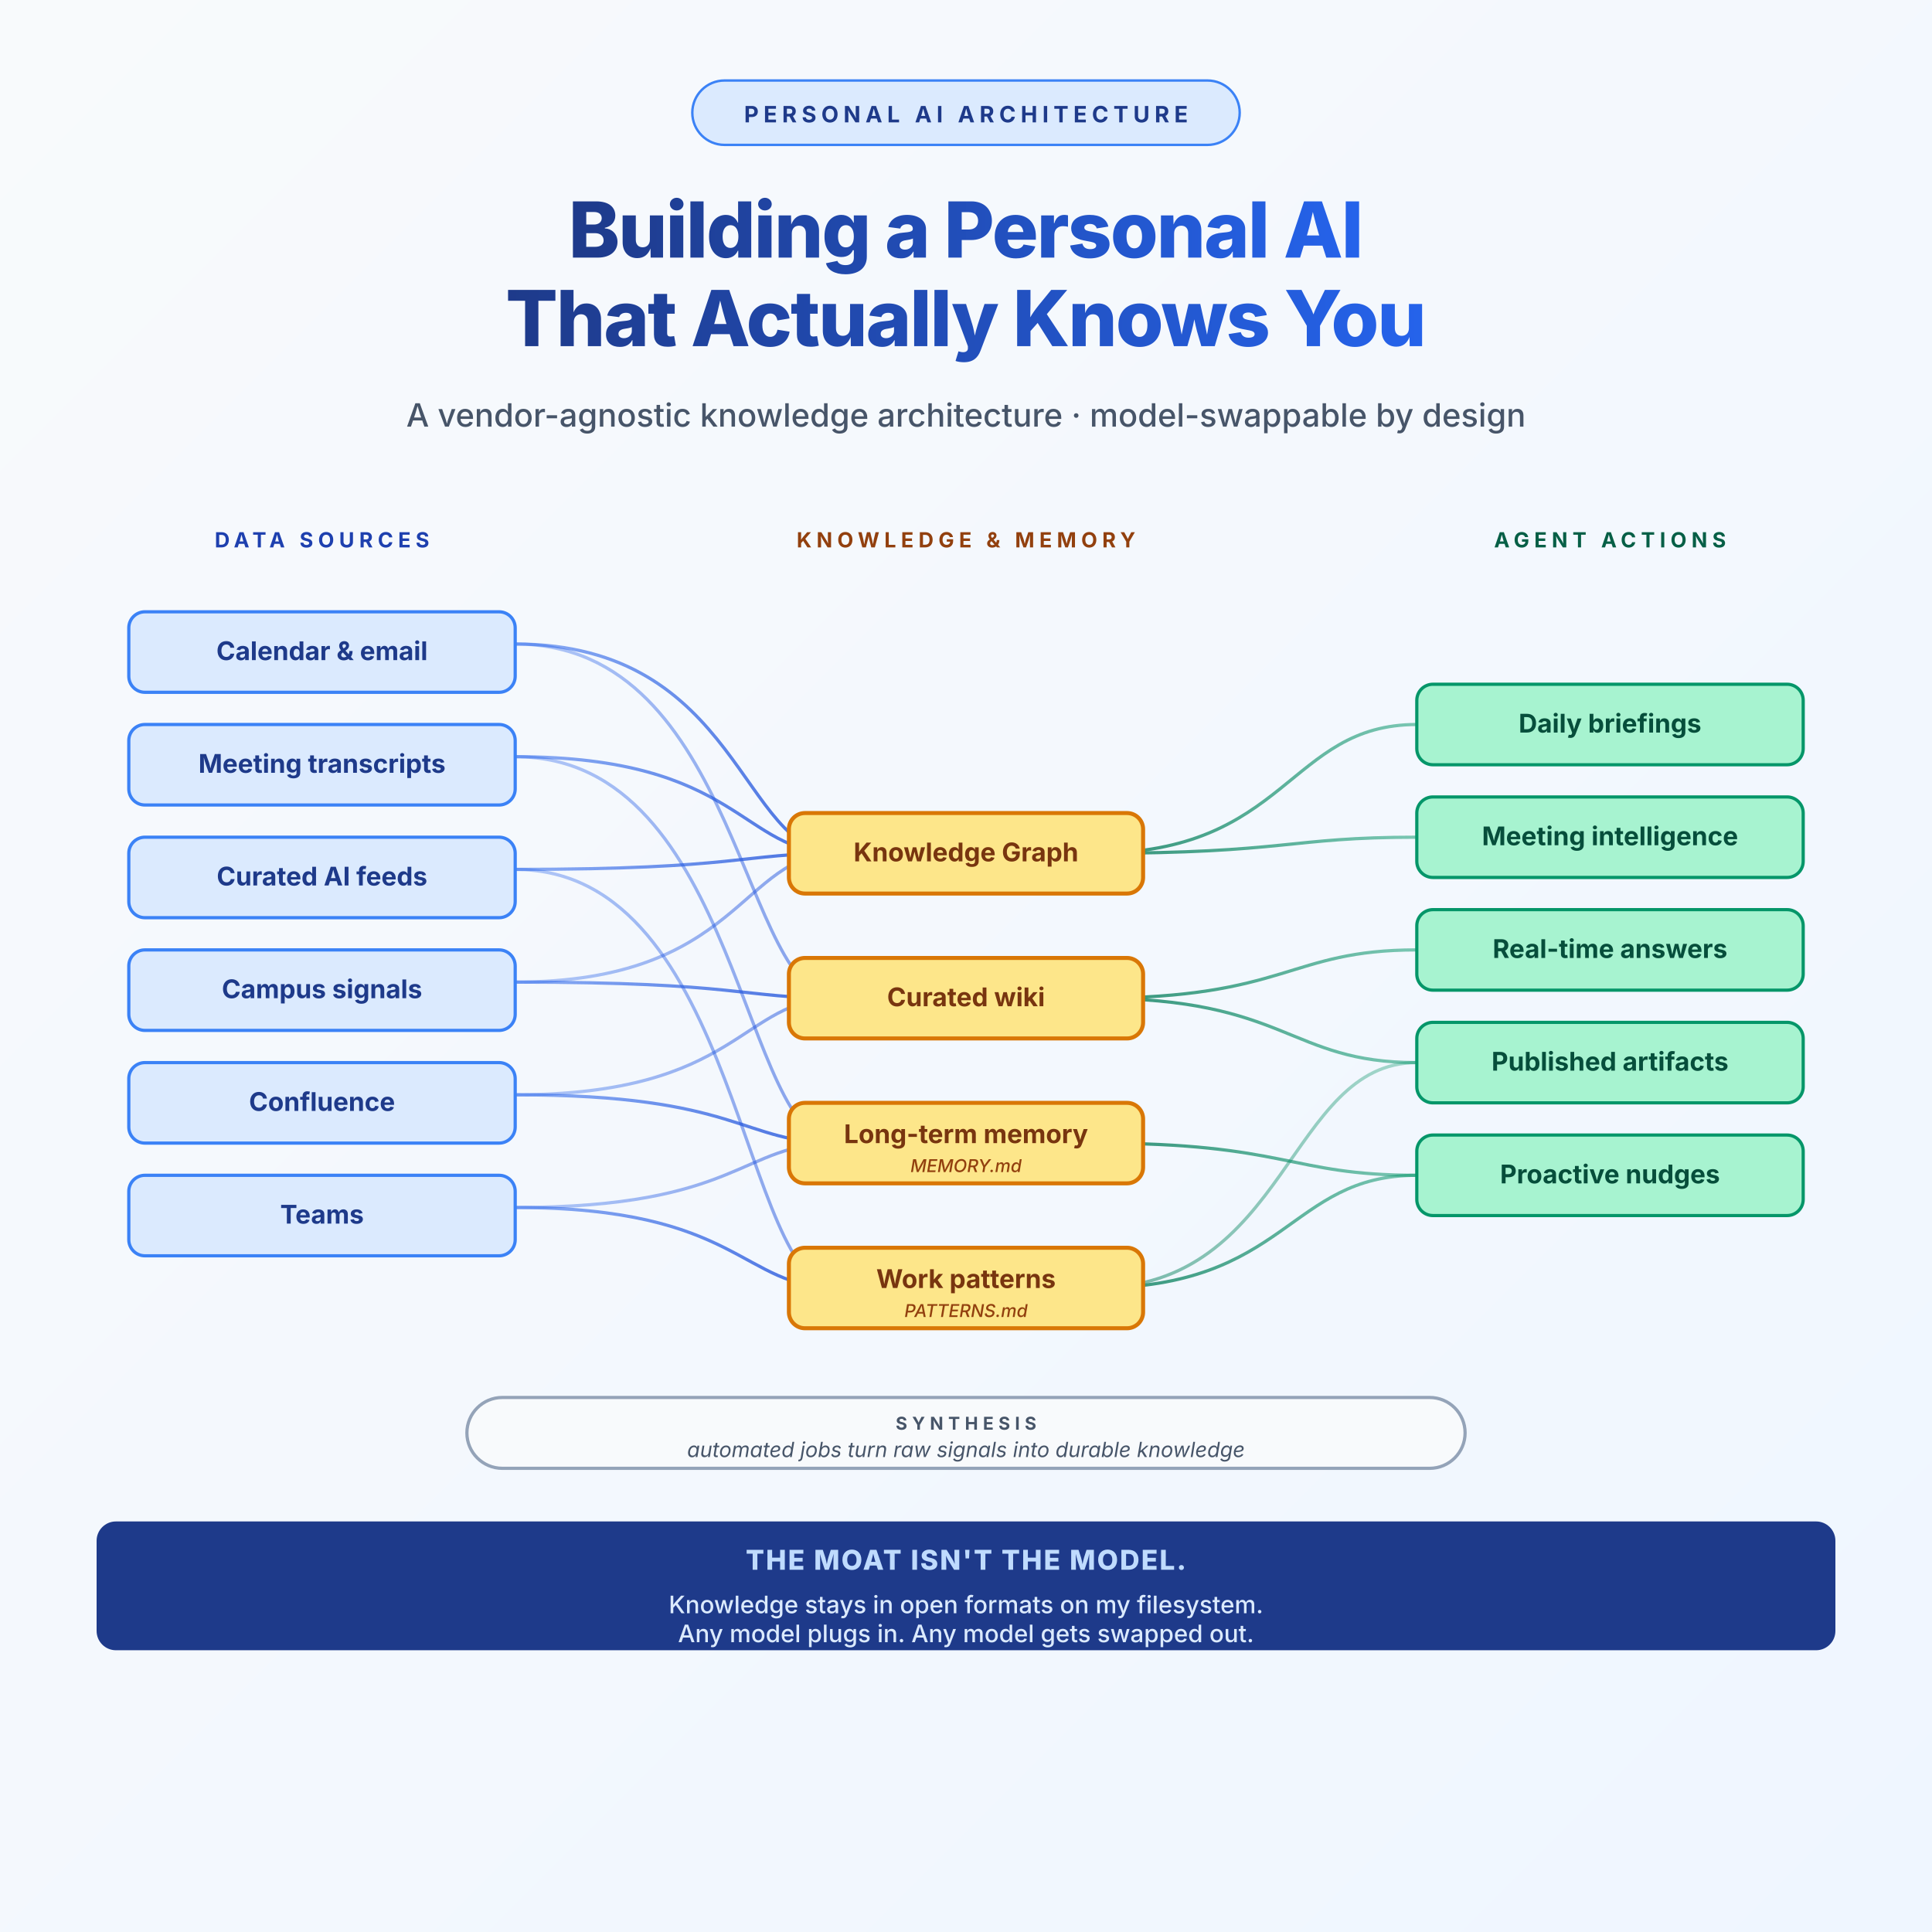
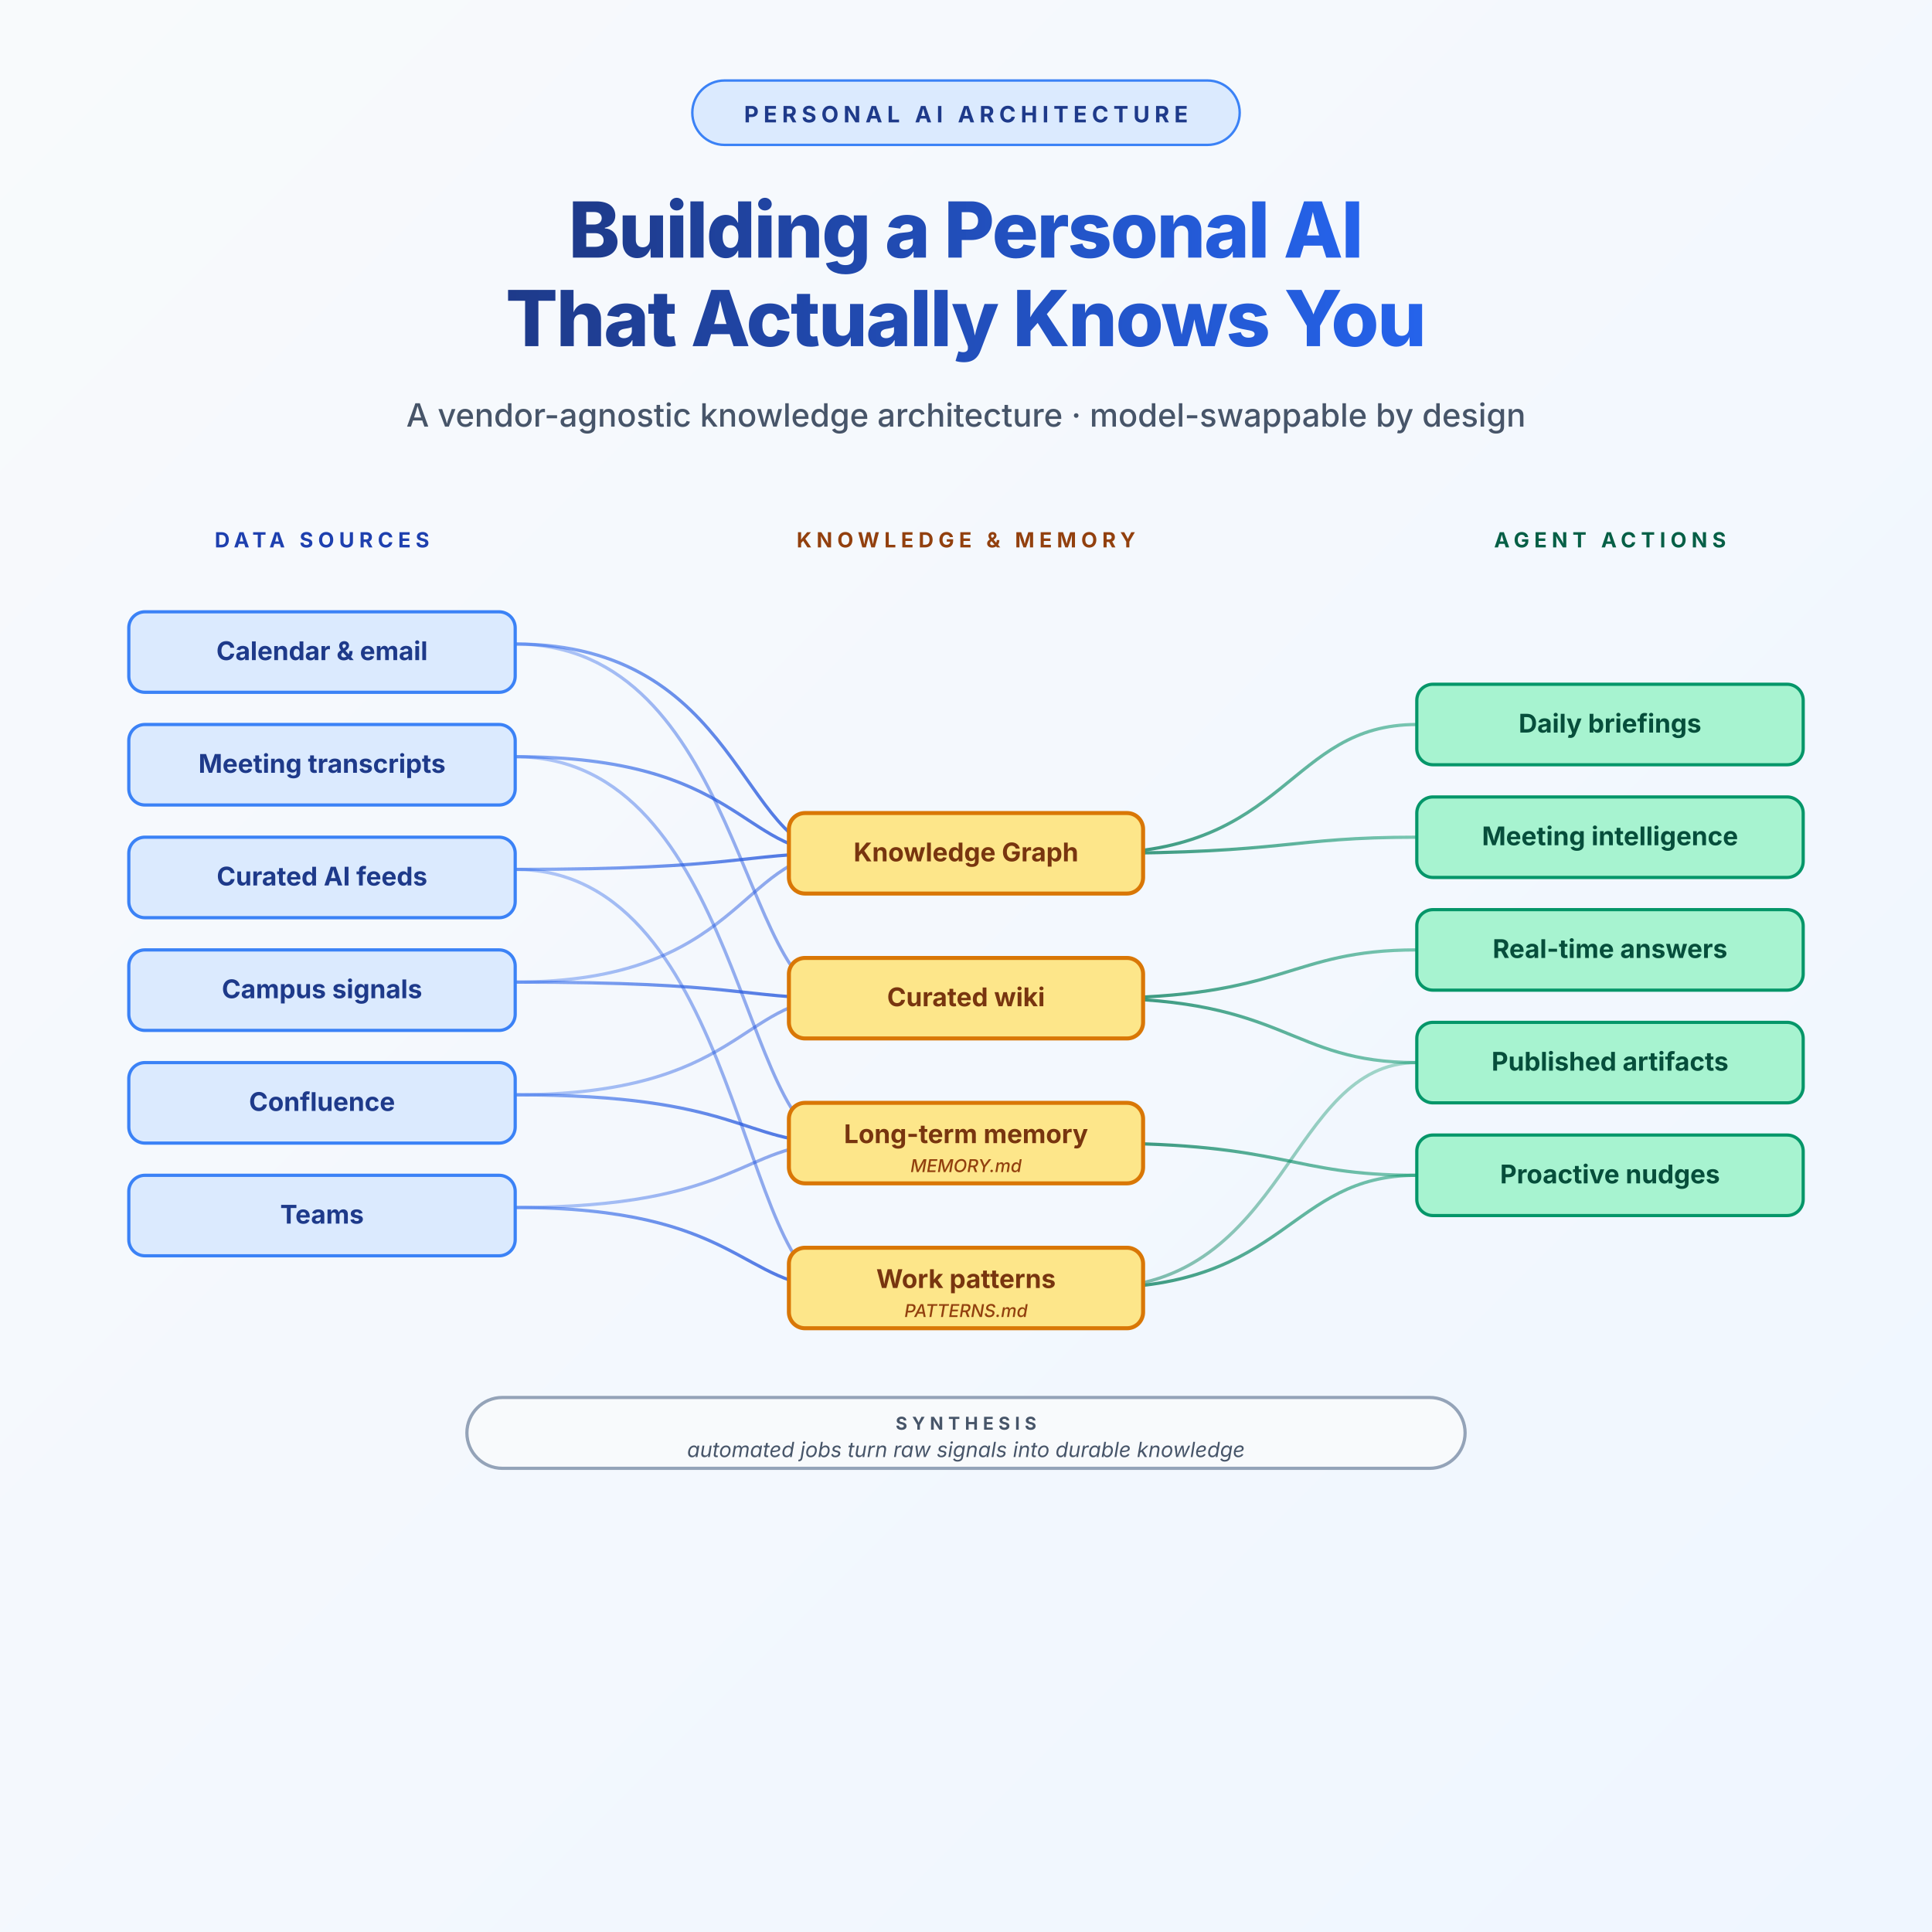
<svg xmlns="http://www.w3.org/2000/svg" viewBox="0 0 1200 1200" width="1200" height="1200">
  <defs>
    <linearGradient id="bg" x1="0%" y1="0%" x2="100%" y2="100%">
      <stop offset="0%" stop-color="#f8fafc" />
      <stop offset="100%" stop-color="#eff6ff" />
    </linearGradient>
    <linearGradient id="titleGrad" x1="0%" y1="0%" x2="100%" y2="0%">
      <stop offset="0%" stop-color="#1e3a8a" />
      <stop offset="100%" stop-color="#2563eb" />
    </linearGradient>
    <linearGradient id="srcFlow" x1="0%" y1="0%" x2="100%" y2="0%">
      <stop offset="0%" stop-color="#2563eb" stop-opacity="0.6" />
      <stop offset="100%" stop-color="#1d4ed8" stop-opacity="0.95" />
    </linearGradient>
    <linearGradient id="actFlow" x1="0%" y1="0%" x2="100%" y2="0%">
      <stop offset="0%" stop-color="#047857" stop-opacity="0.95" />
      <stop offset="100%" stop-color="#059669" stop-opacity="0.6" />
    </linearGradient>
  </defs>
  <rect width="1200" height="1200" fill="url(#bg)" />
  <g transform="translate(600, 70)">
    <rect x="-170" y="-20" width="340" height="40" rx="20" ry="20" fill="#dbeafe" stroke="#3b82f6" stroke-width="1.5" />
    <text x="0" y="6" text-anchor="middle" font-family="Inter, -apple-system, system-ui, sans-serif" font-size="14" font-weight="700" letter-spacing="3" fill="#1e3a8a">PERSONAL AI ARCHITECTURE</text>
  </g>
  <text x="600" y="160" text-anchor="middle" font-family="Inter, -apple-system, system-ui, sans-serif" font-size="48" font-weight="800" fill="url(#titleGrad)" letter-spacing="-1">Building a Personal AI</text>
  <text x="600" y="215" text-anchor="middle" font-family="Inter, -apple-system, system-ui, sans-serif" font-size="48" font-weight="800" fill="url(#titleGrad)" letter-spacing="-1">That Actually Knows You</text>
  <text x="600" y="265" text-anchor="middle" font-family="Inter, -apple-system, system-ui, sans-serif" font-size="20" font-weight="500" fill="#475569">A vendor-agnostic knowledge architecture · model-swappable by design</text>
  <text x="200" y="340" text-anchor="middle" font-family="Inter, sans-serif" font-size="13" font-weight="700" letter-spacing="3" fill="#1e40af">DATA SOURCES</text>
  <text x="600" y="340" text-anchor="middle" font-family="Inter, sans-serif" font-size="13" font-weight="700" letter-spacing="3" fill="#92400e">KNOWLEDGE &amp; MEMORY</text>
  <text x="1000" y="340" text-anchor="middle" font-family="Inter, sans-serif" font-size="13" font-weight="700" letter-spacing="3" fill="#065f46">AGENT ACTIONS</text>
  <g fill="none" stroke-linecap="round" stroke-width="2">
    <path d="M 320,400 C 460,400 460,530 520,530" stroke="url(#srcFlow)" stroke-opacity="0.85" />
    <path d="M 320,470 C 460,470 460,530 520,530" stroke="url(#srcFlow)" stroke-opacity="0.85" />
    <path d="M 320,540 C 460,540 460,530 520,530" stroke="url(#srcFlow)" stroke-opacity="0.85" />
    <path d="M 320,610 C 460,610 460,620 520,620" stroke="url(#srcFlow)" stroke-opacity="0.85" />
    <path d="M 320,680 C 460,680 460,710 520,710" stroke="url(#srcFlow)" stroke-opacity="0.85" />
    <path d="M 320,750 C 460,750 460,800 520,800" stroke="url(#srcFlow)" stroke-opacity="0.85" />
    <path d="M 320,400 C 460,400 460,620 520,620" stroke="url(#srcFlow)" stroke-opacity="0.55" />
    <path d="M 320,470 C 460,470 460,710 520,710" stroke="url(#srcFlow)" stroke-opacity="0.55" />
    <path d="M 320,540 C 460,540 460,800 520,800" stroke="url(#srcFlow)" stroke-opacity="0.55" />
    <path d="M 320,610 C 460,610 460,530 520,530" stroke="url(#srcFlow)" stroke-opacity="0.55" />
    <path d="M 320,680 C 460,680 460,620 520,620" stroke="url(#srcFlow)" stroke-opacity="0.55" />
    <path d="M 320,750 C 460,750 460,710 520,710" stroke="url(#srcFlow)" stroke-opacity="0.55" />
    <path d="M 680,530 C 800,530 800,450 880,450" stroke="url(#actFlow)" stroke-opacity="0.85" />
    <path d="M 680,530 C 800,530 800,520 880,520" stroke="url(#actFlow)" stroke-opacity="0.85" />
    <path d="M 680,620 C 800,620 800,590 880,590" stroke="url(#actFlow)" stroke-opacity="0.85" />
    <path d="M 680,620 C 800,620 800,660 880,660" stroke="url(#actFlow)" stroke-opacity="0.85" />
    <path d="M 680,710 C 800,710 800,730 880,730" stroke="url(#actFlow)" stroke-opacity="0.85" />
    <path d="M 680,800 C 800,800 800,730 880,730" stroke="url(#actFlow)" stroke-opacity="0.85" />
    <path d="M 680,800 C 800,800 800,660 880,660" stroke="url(#actFlow)" stroke-opacity="0.55" />
  </g>
  <g font-family="Inter, -apple-system, system-ui, sans-serif">
    <rect x="80" y="380" width="240" height="50" rx="10" fill="#dbeafe" stroke="#3b82f6" stroke-width="2" />
    <text x="200" y="410" text-anchor="middle" font-size="16" font-weight="700" fill="#1e3a8a">Calendar &amp; email</text>
    <rect x="80" y="450" width="240" height="50" rx="10" fill="#dbeafe" stroke="#3b82f6" stroke-width="2" />
    <text x="200" y="480" text-anchor="middle" font-size="16" font-weight="700" fill="#1e3a8a">Meeting transcripts</text>
    <rect x="80" y="520" width="240" height="50" rx="10" fill="#dbeafe" stroke="#3b82f6" stroke-width="2" />
    <text x="200" y="550" text-anchor="middle" font-size="16" font-weight="700" fill="#1e3a8a">Curated AI feeds</text>
    <rect x="80" y="590" width="240" height="50" rx="10" fill="#dbeafe" stroke="#3b82f6" stroke-width="2" />
    <text x="200" y="620" text-anchor="middle" font-size="16" font-weight="700" fill="#1e3a8a">Campus signals</text>
    <rect x="80" y="660" width="240" height="50" rx="10" fill="#dbeafe" stroke="#3b82f6" stroke-width="2" />
    <text x="200" y="690" text-anchor="middle" font-size="16" font-weight="700" fill="#1e3a8a">Confluence</text>
    <rect x="80" y="730" width="240" height="50" rx="10" fill="#dbeafe" stroke="#3b82f6" stroke-width="2" />
    <text x="200" y="760" text-anchor="middle" font-size="16" font-weight="700" fill="#1e3a8a">Teams</text>
  </g>
  <g font-family="Inter, -apple-system, system-ui, sans-serif">
    <rect x="490" y="505" width="220" height="50" rx="10" fill="#fde68a" stroke="#d97706" stroke-width="2.5" />
    <text x="600" y="535" text-anchor="middle" font-size="16" font-weight="700" fill="#78350f">Knowledge Graph</text>
    <rect x="490" y="595" width="220" height="50" rx="10" fill="#fde68a" stroke="#d97706" stroke-width="2.5" />
    <text x="600" y="625" text-anchor="middle" font-size="16" font-weight="700" fill="#78350f">Curated wiki</text>
    <rect x="490" y="685" width="220" height="50" rx="10" fill="#fde68a" stroke="#d97706" stroke-width="2.5" />
    <text x="600" y="710" text-anchor="middle" font-size="16" font-weight="700" fill="#78350f">Long-term memory</text>
    <text x="600" y="728" text-anchor="middle" font-size="11" font-weight="500" fill="#92400e" font-style="italic">MEMORY.md</text>
    <rect x="490" y="775" width="220" height="50" rx="10" fill="#fde68a" stroke="#d97706" stroke-width="2.5" />
    <text x="600" y="800" text-anchor="middle" font-size="16" font-weight="700" fill="#78350f">Work patterns</text>
    <text x="600" y="818" text-anchor="middle" font-size="11" font-weight="500" fill="#92400e" font-style="italic">PATTERNS.md</text>
  </g>
  <g font-family="Inter, -apple-system, system-ui, sans-serif">
    <rect x="880" y="425" width="240" height="50" rx="10" fill="#a7f3d0" stroke="#059669" stroke-width="2" />
    <text x="1000" y="455" text-anchor="middle" font-size="16" font-weight="700" fill="#064e3b">Daily briefings</text>
    <rect x="880" y="495" width="240" height="50" rx="10" fill="#a7f3d0" stroke="#059669" stroke-width="2" />
    <text x="1000" y="525" text-anchor="middle" font-size="16" font-weight="700" fill="#064e3b">Meeting intelligence</text>
    <rect x="880" y="565" width="240" height="50" rx="10" fill="#a7f3d0" stroke="#059669" stroke-width="2" />
    <text x="1000" y="595" text-anchor="middle" font-size="16" font-weight="700" fill="#064e3b">Real-time answers</text>
    <rect x="880" y="635" width="240" height="50" rx="10" fill="#a7f3d0" stroke="#059669" stroke-width="2" />
    <text x="1000" y="665" text-anchor="middle" font-size="16" font-weight="700" fill="#064e3b">Published artifacts</text>
    <rect x="880" y="705" width="240" height="50" rx="10" fill="#a7f3d0" stroke="#059669" stroke-width="2" />
    <text x="1000" y="735" text-anchor="middle" font-size="16" font-weight="700" fill="#064e3b">Proactive nudges</text>
  </g>
  <g transform="translate(600, 890)">
    <rect x="-310" y="-22" width="620" height="44" rx="22" ry="22" fill="#f8fafc" stroke="#94a3b8" stroke-width="2" />
    <text x="0" y="-2" text-anchor="middle" font-family="Inter, sans-serif" font-size="11" font-weight="700" letter-spacing="3" fill="#475569">SYNTHESIS</text>
    <text x="0" y="15" text-anchor="middle" font-family="Inter, sans-serif" font-size="13" font-style="italic" fill="#475569">automated jobs turn raw signals into durable knowledge</text>
  </g>
-   <g transform="translate(600, 985)">
-     <rect x="-540" y="-40" width="1080" height="80" rx="12" fill="#1e3a8a" />
-     <text x="0" y="-10" text-anchor="middle" font-family="Inter, sans-serif" font-size="17" font-weight="800" letter-spacing="1" fill="#bfdbfe">THE MOAT ISN'T THE MODEL.</text>
-     <text x="0" y="17" text-anchor="middle" font-family="Inter, sans-serif" font-size="15" font-weight="500" fill="#dbeafe">Knowledge stays in open formats on my filesystem.</text>
-     <text x="0" y="35" text-anchor="middle" font-family="Inter, sans-serif" font-size="15" font-weight="500" fill="#dbeafe">Any model plugs in. Any model gets swapped out.</text>
-   </g>
</svg>
